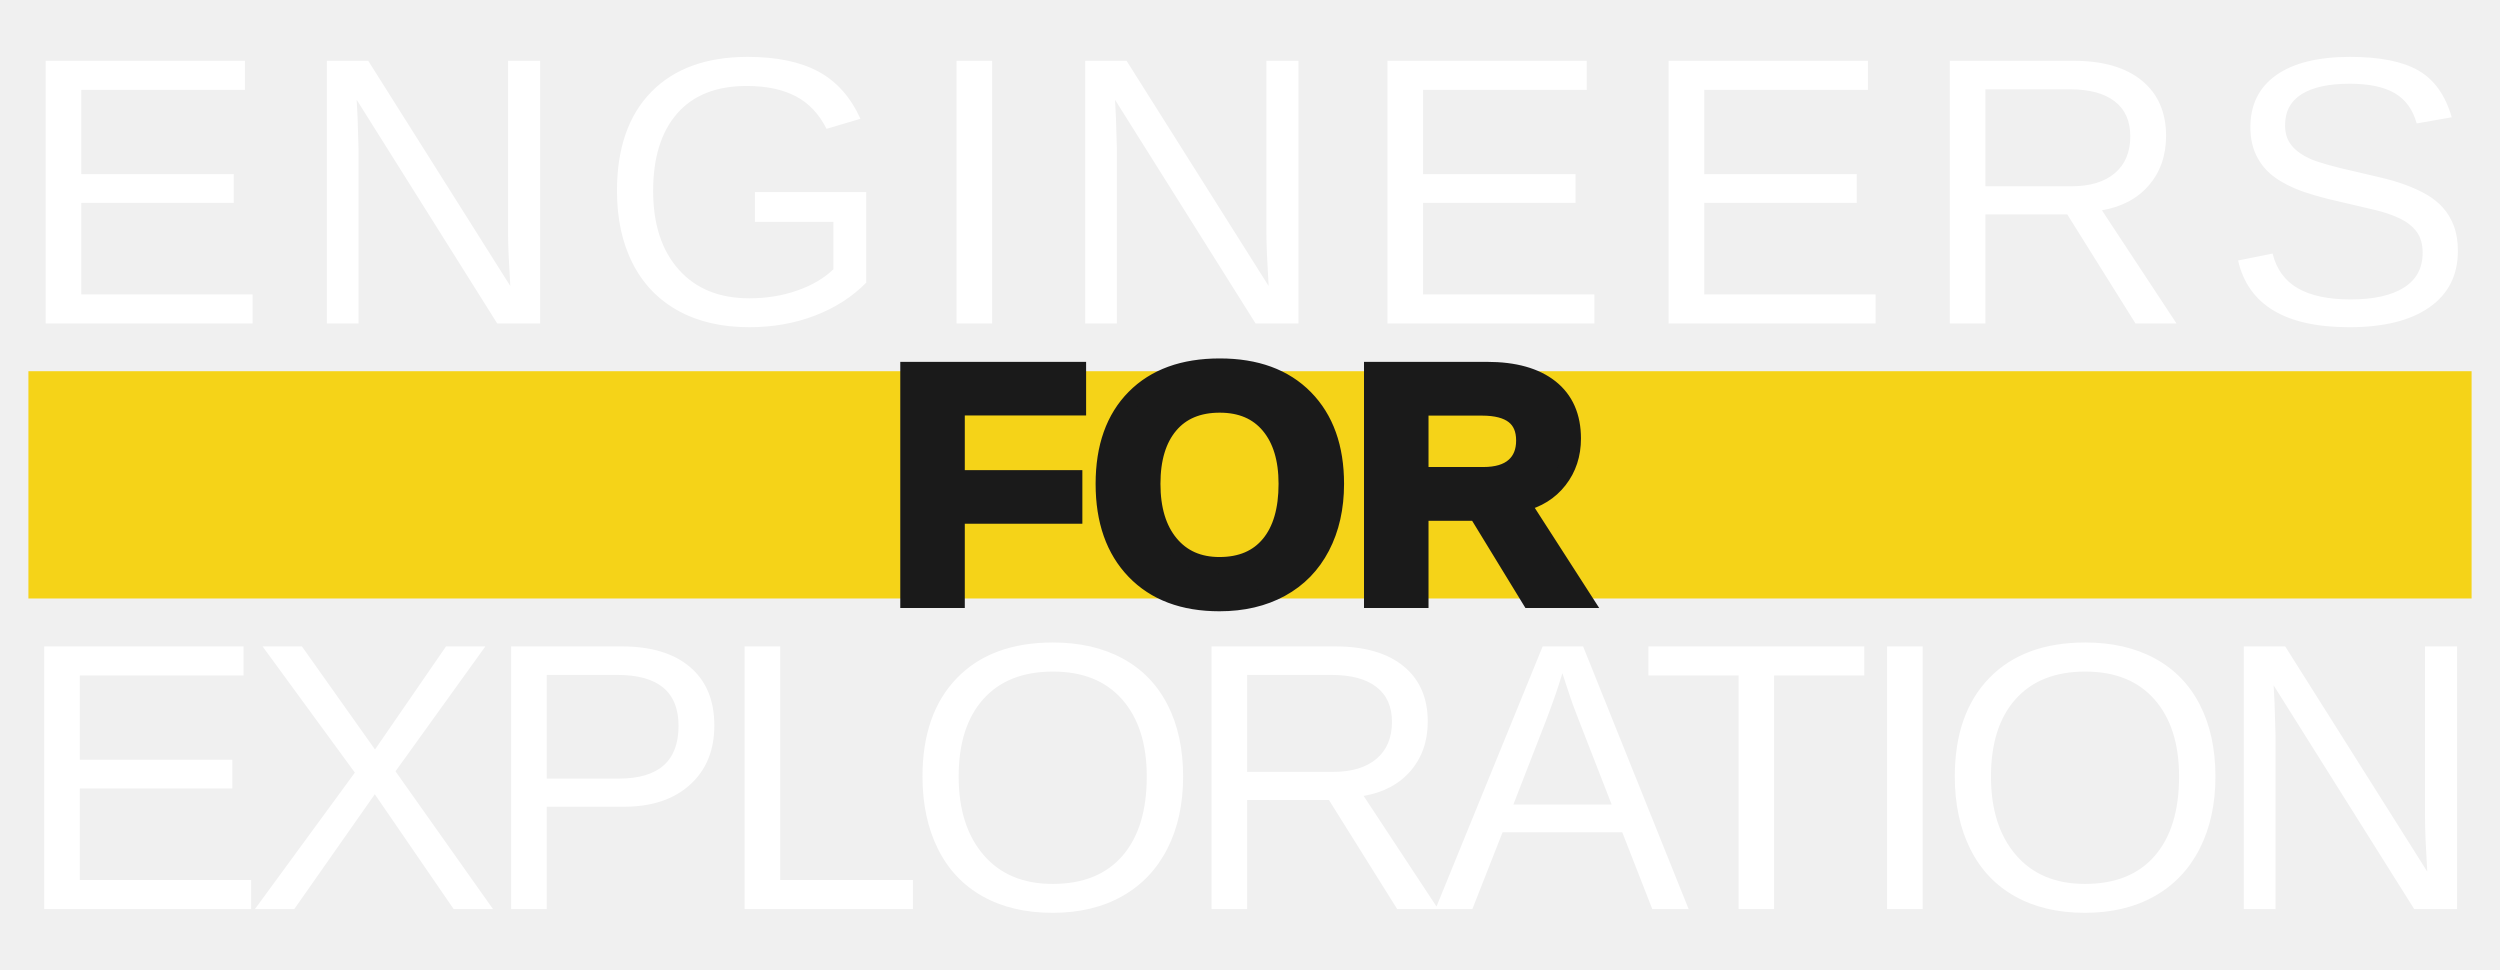
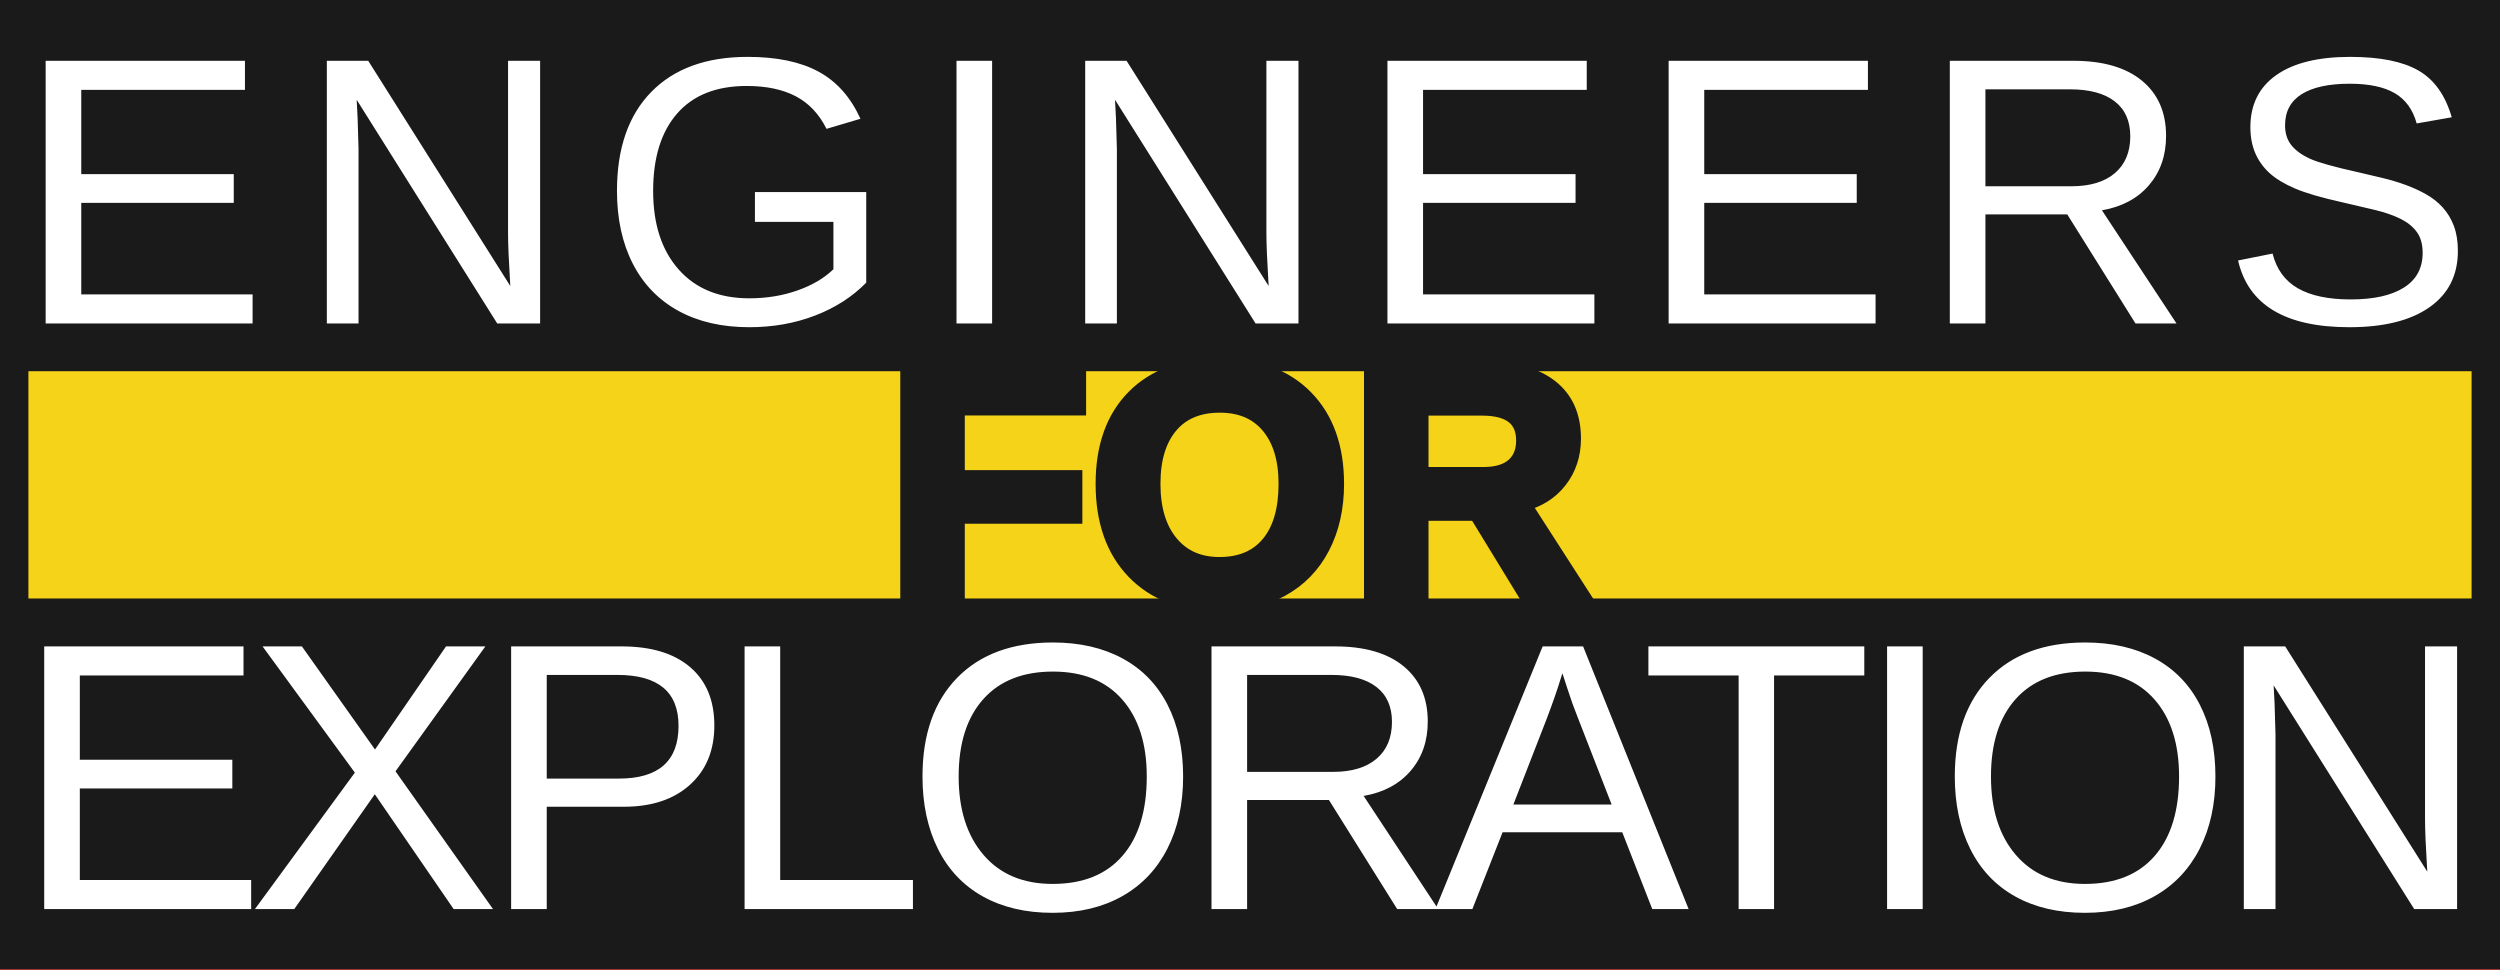
<svg xmlns="http://www.w3.org/2000/svg" width="6480" height="2513.455" id="svg3043" version="1.1">
  <defs id="defs3045" />
-   <g id="layer2" style="display:none">
+   <g id="layer2" style="display:inline">
    <rect style="opacity:1;fill:#1a1a1a;fill-opacity:1;stroke:#ff0000;stroke-width:1.144;stroke-miterlimit:4;stroke-dasharray:none;stroke-opacity:1" id="rect823" width="6491.418" height="2514.275" x="-5.709" y="-0.826" />
  </g>
  <g id="layer1" transform="translate(0,1461.092)" style="display:inline">
    <text xml:space="preserve" style="font-style:normal;font-variant:normal;font-weight:normal;font-stretch:normal;line-height:0%;font-family:Arial;-inkscape-font-specification:Arial;letter-spacing:0px;word-spacing:0px;fill:#ffffff;fill-opacity:1;stroke:none" x="37.147" y="-622.629" id="text3799">
      <tspan id="tspan3801" x="37.147" y="-622.629" style="font-style:normal;font-variant:normal;font-weight:normal;font-stretch:normal;font-size:989.673px;line-height:1.25;font-family:Arial;-inkscape-font-specification:Arial;letter-spacing:68.727px;word-spacing:25.979px;fill:#ffffff">ENGINEERS</tspan>
    </text>
    <text xml:space="preserve" style="font-style:normal;font-variant:normal;font-weight:normal;font-stretch:normal;line-height:0%;font-family:'Yanone Kaffeesatz';-inkscape-font-specification:'Yanone Kaffeesatz';letter-spacing:-54.982px;word-spacing:0px;fill:#ffffff;fill-opacity:1;stroke:none" x="33.415" y="895.265" id="text3803">
      <tspan id="tspan3805" x="33.415" y="895.265" style="font-style:normal;font-variant:normal;font-weight:normal;font-stretch:normal;font-size:989.673px;line-height:0%;font-family:Arial;-inkscape-font-specification:Arial;letter-spacing:-54.982px;fill:#ffffff">EXPLORATION</tspan>
    </text>
    <rect style="fill:#f5d318;fill-opacity:1;stroke:none" id="rect2987-5" width="6332.727" height="589.091" x="73.637" y="-498.911" />
    <text xml:space="preserve" style="font-style:normal;font-variant:normal;font-weight:normal;font-stretch:normal;font-size:12.384px;line-height:0%;font-family:'Yanone Kaffeesatz';-inkscape-font-specification:'Yanone Kaffeesatz';letter-spacing:0px;word-spacing:0px;fill:#1a1a1a;fill-opacity:1;stroke:#1a1a1a;stroke-width:42.556;stroke-miterlimit:4;stroke-dasharray:none" x="2296.894" y="93.591" id="text3807">
      <tspan id="tspan3809" x="2296.894" y="93.591" style="font-style:normal;font-variant:normal;font-weight:bold;font-stretch:normal;font-size:865.553px;line-height:1.25;font-family:Arial;-inkscape-font-specification:Arial;fill:#1a1a1a;stroke:#1a1a1a;stroke-width:42.556;stroke-miterlimit:4;stroke-dasharray:none">FOR</tspan>
    </text>
  </g>
</svg>
